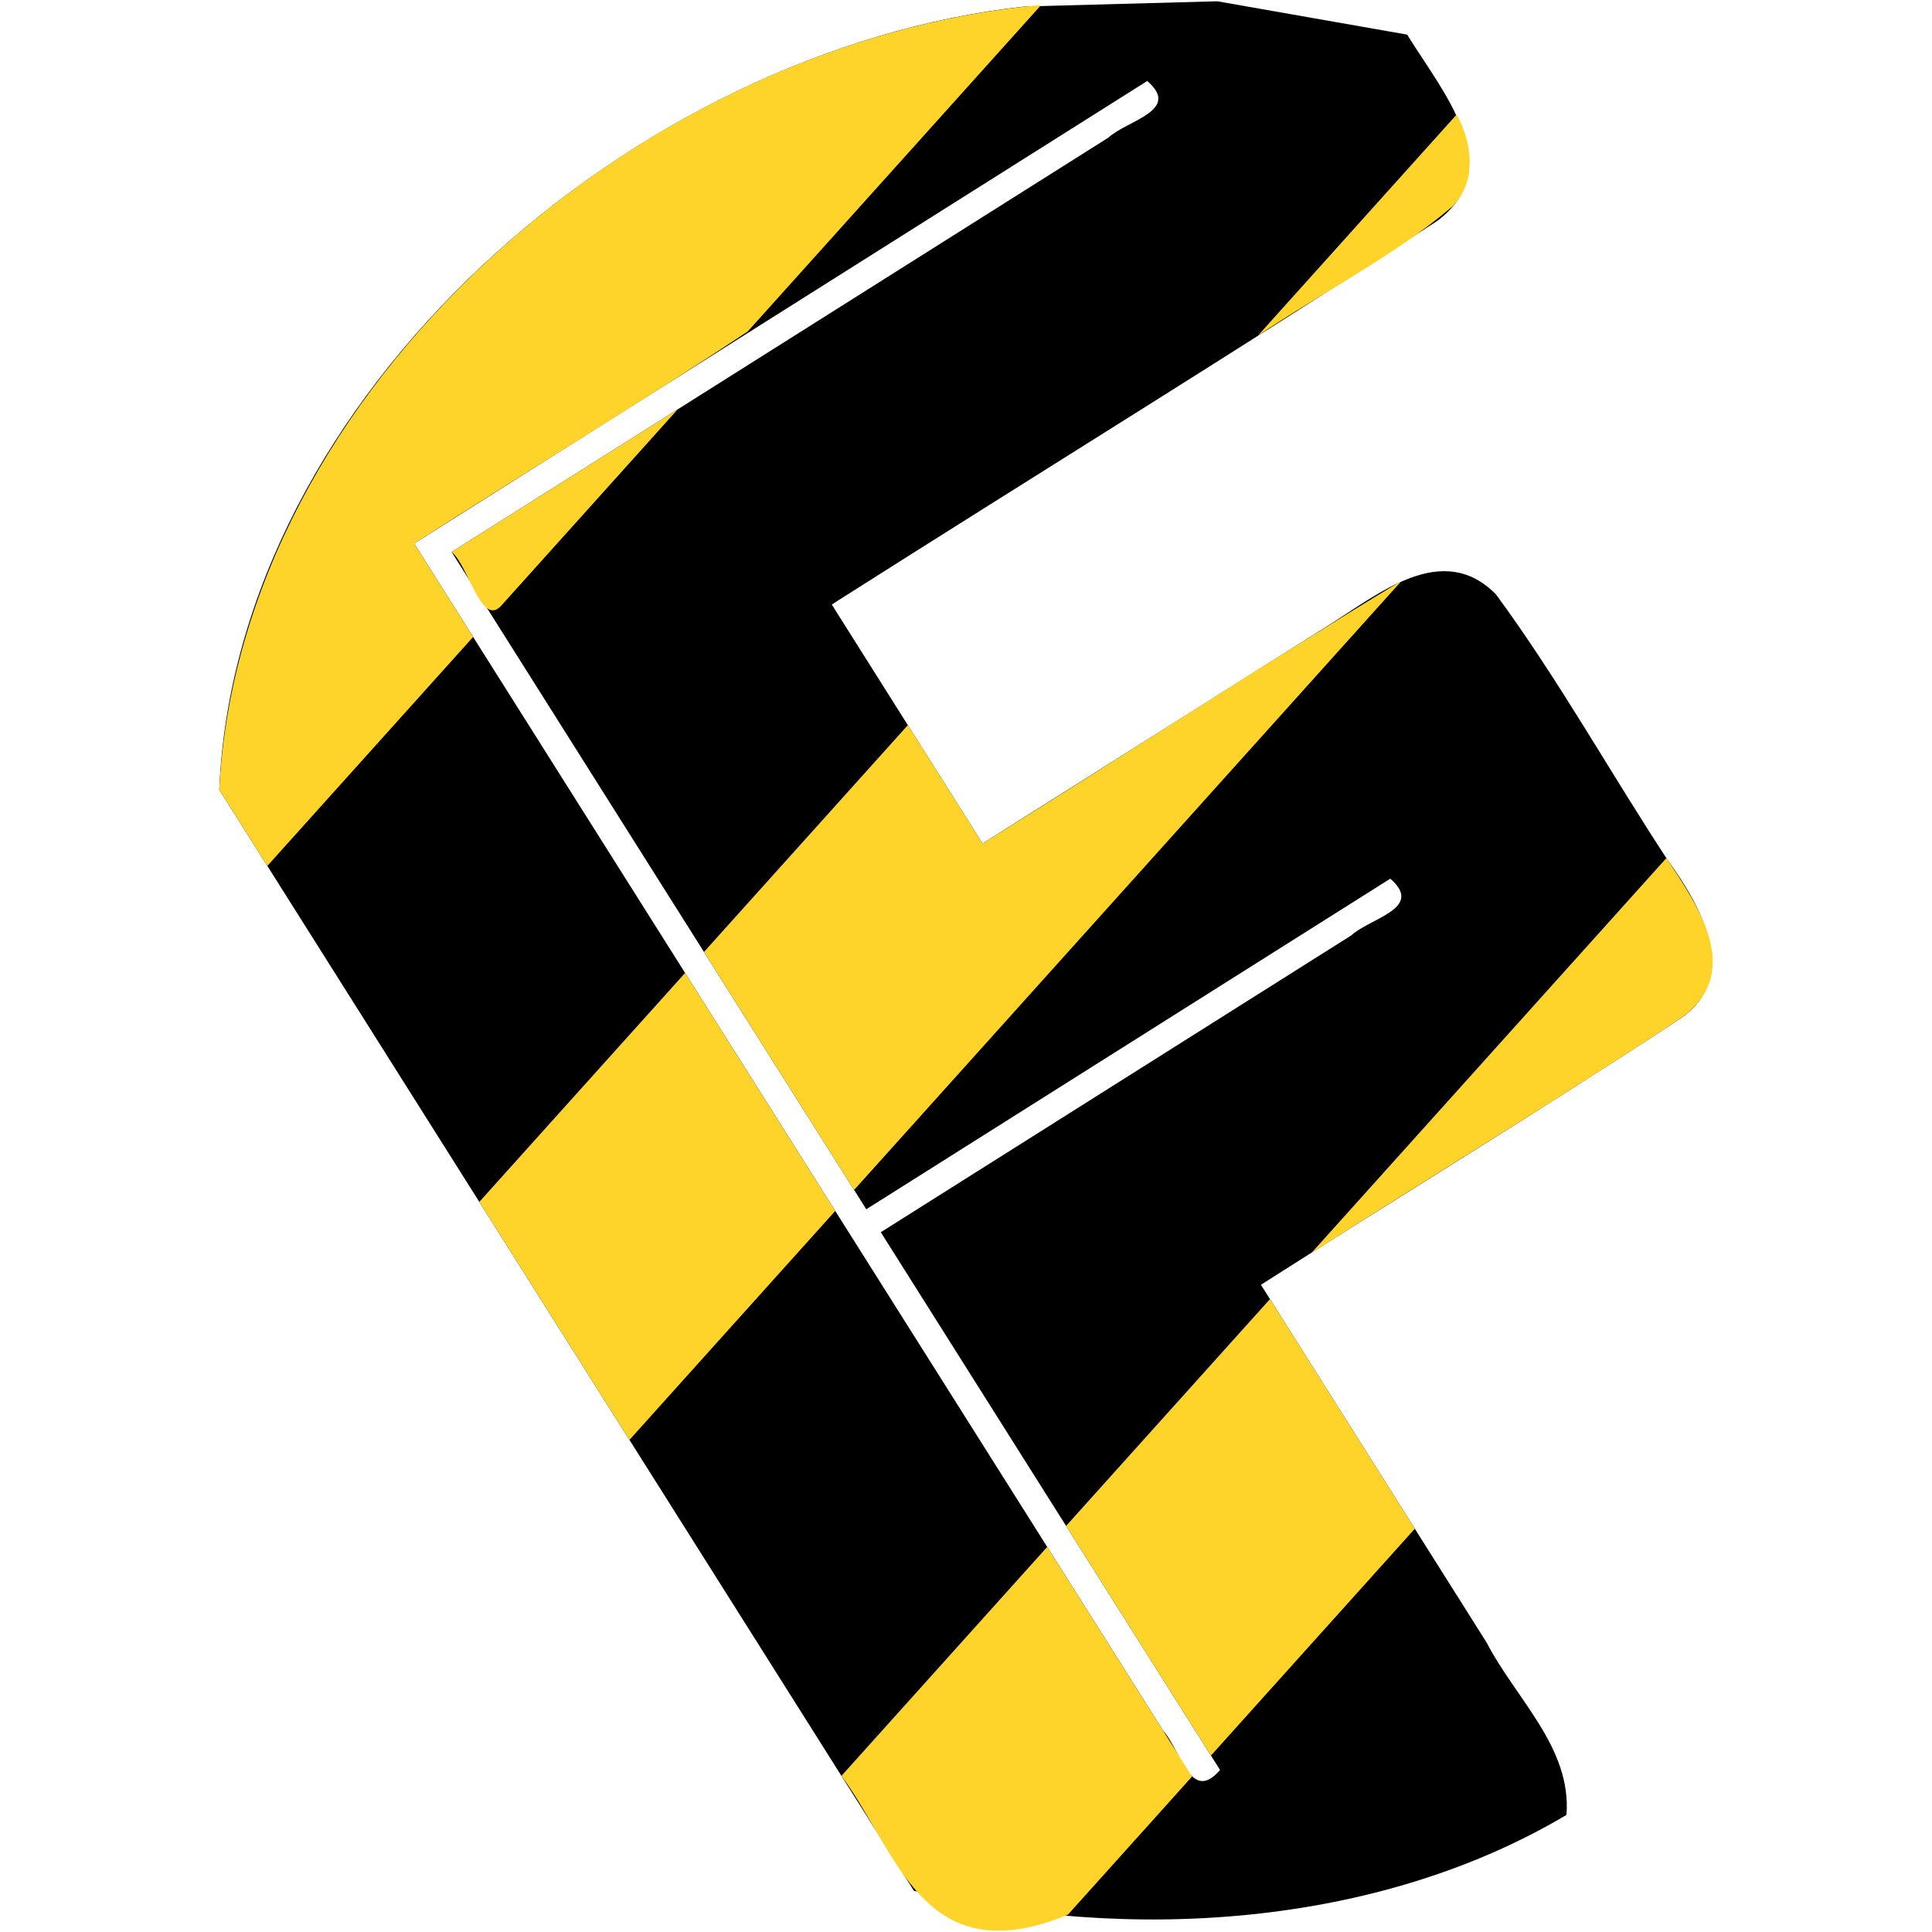
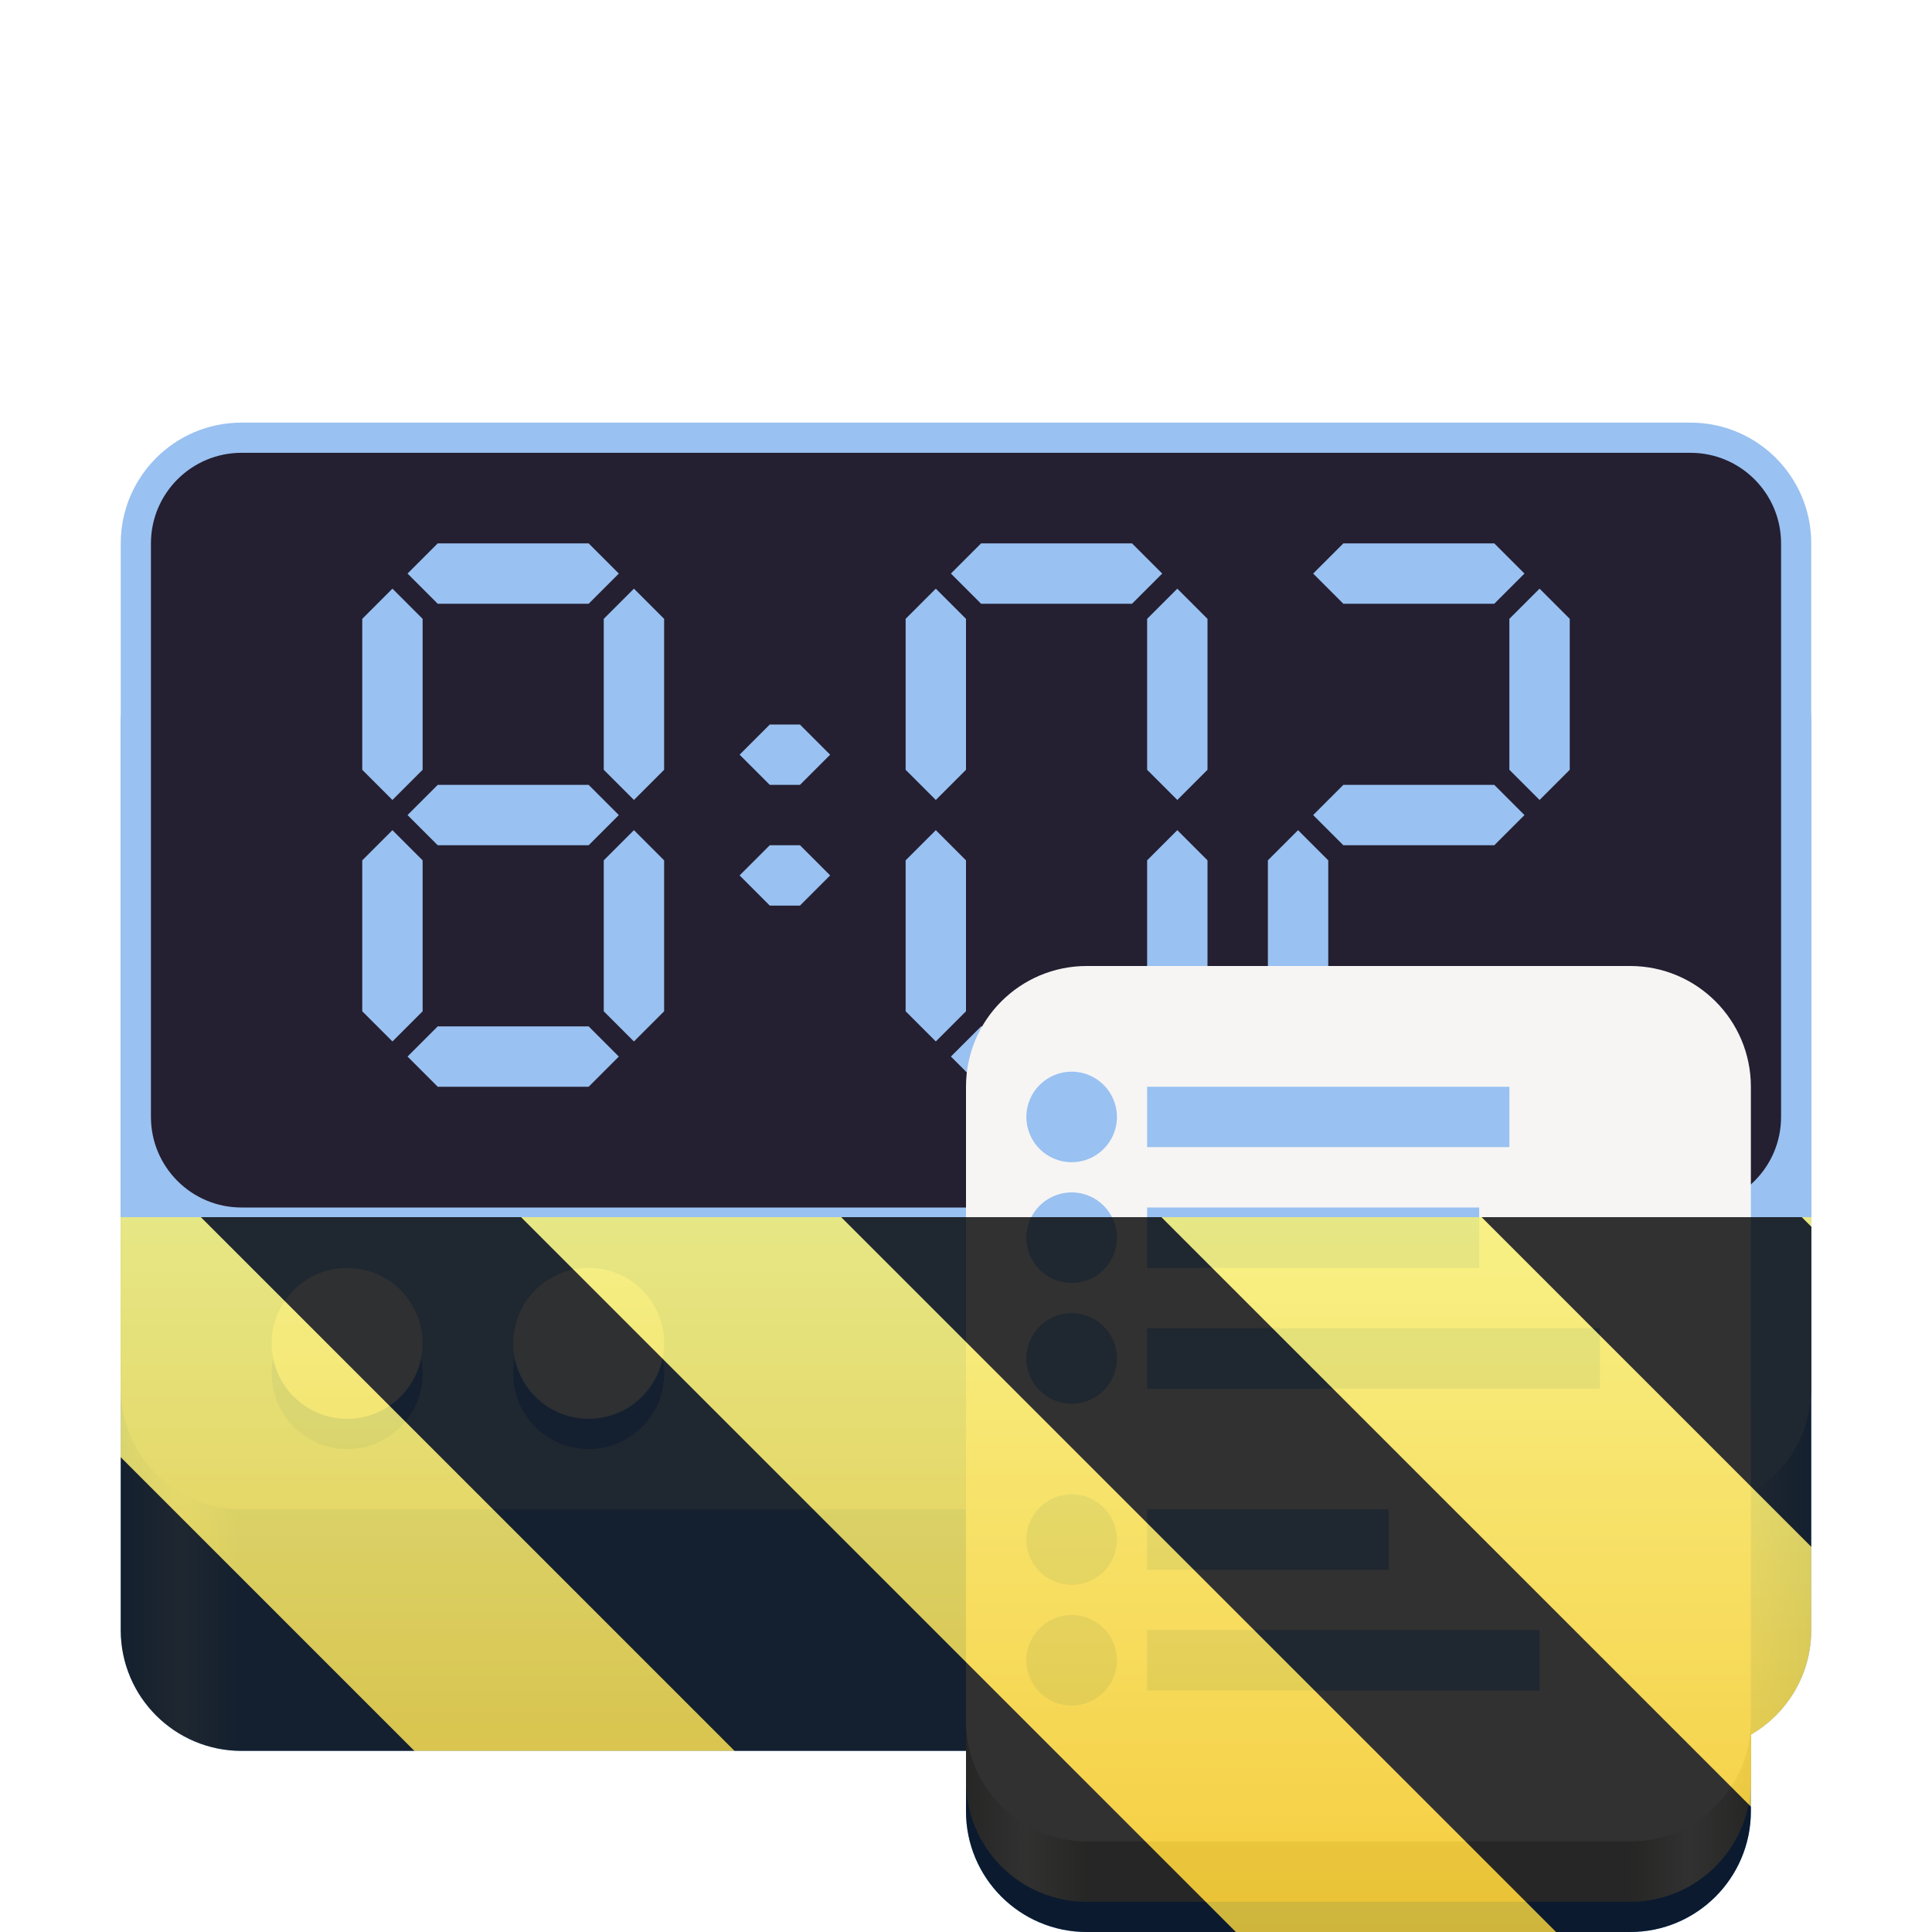
- <svg xmlns="http://www.w3.org/2000/svg" width="161mm" height="161mm" viewBox="0 0 161 161" version="1.1" id="svg5">
-   <defs id="defs2" />
-   <g id="layer1" transform="translate(-43.51223,-66.38725)">
-     <g id="g1180" transform="translate(17.18653,-0.1095494)">
-       <path id="text1508" style="font-style:normal;font-variant:normal;font-weight:800;font-stretch:normal;font-size:105.833px;line-height:1.25;font-family:Dosis;-inkscape-font-specification:'Dosis Ultra-Bold';fill:#000000;fill-opacity:1;stroke:none;stroke-width:0.566" d="m 111.713,67.038 c -32.525,3.583 -65.721,32.316 -67.115,65.268 19.298,30.588 38.596,61.176 57.893,91.764 17.91,4.357 38.644,3.017 54.373,-6.33 0.444,-5.607 -4.24,-9.694 -6.653,-14.364 -6.27,-9.938 -12.539,-19.875 -18.809,-29.813 11.631,-7.423 23.426,-14.606 34.951,-22.184 5.065,-3.487 1.707,-9.398 -1.037,-13.181 -4.825,-7.351 -9.12,-15.089 -14.322,-22.164 -4.462,-4.552 -9.841,0.001 -13.94,2.557 -9.617,6.067 -19.233,12.134 -28.85,18.201 -4.188,-6.639 -8.377,-13.279 -12.565,-19.918 16.801,-10.686 33.768,-21.129 50.463,-31.97 5.866,-4.416 0.444,-10.765 -2.339,-15.245 l -0.174,-0.277 -15.82,-2.779 z m 10.218,6.207 c 2.853,2.471 -1.673,3.272 -3.265,4.737 -18.235,11.504 -36.469,23.008 -54.704,34.513 11.518,18.258 23.037,36.515 34.555,54.773 14.555,-9.183 29.11,-18.365 43.665,-27.548 2.853,2.471 -1.673,3.272 -3.265,4.737 -13.064,8.242 -26.128,16.484 -39.192,24.725 9.424,14.938 18.849,29.876 28.273,44.814 -2.471,2.853 -3.272,-1.673 -4.737,-3.265 C 102.452,177.75 81.645,144.769 60.838,111.787 81.202,98.94 101.566,86.093 121.93,73.245 Z" />
-       <path id="path860" style="font-style:normal;font-variant:normal;font-weight:800;font-stretch:normal;font-size:105.833px;line-height:1.25;font-family:Dosis;-inkscape-font-specification:'Dosis Ultra-Bold';fill:#ffd42a;fill-opacity:1;stroke:none;stroke-width:0.566" d="M 113.094,66.908 C 79.826,69.884 46.312,98.843 44.598,132.306 c 1.335,2.117 2.671,4.233 4.006,6.35 5.716,-6.359 11.432,-12.719 17.148,-19.078 -1.638,-2.597 -3.276,-5.193 -4.914,-7.79 9.242,-5.918 18.675,-11.607 27.797,-17.667 8.153,-9.071 16.306,-18.141 24.459,-27.212 z m 34.619,9.136 c -5.52,6.141 -11.04,12.282 -16.56,18.423 5.365,-3.624 11.259,-6.558 16.192,-10.751 2.079,-2.079 1.682,-5.314 0.368,-7.673 z M 82.803,100.607 c -6.281,3.963 -12.562,7.925 -18.842,11.888 1.422,1.141 2.494,6.4 4.18,4.425 4.887,-5.437 9.775,-10.875 14.662,-16.312 z m 60.326,14.29 c -11.757,7.097 -23.265,14.627 -34.924,21.894 -2.075,-3.289 -4.15,-6.578 -6.224,-9.867 -5.663,6.301 -11.327,12.601 -16.99,18.902 4.17,6.611 8.341,13.222 12.511,19.833 15.209,-16.921 30.418,-33.842 45.628,-50.762 z m 22.064,23.104 c -9.857,10.966 -19.714,21.933 -29.571,32.899 10.225,-6.535 20.613,-12.831 30.731,-19.522 5.391,-3.842 1.484,-9.363 -1.161,-13.377 z m -81.776,9.576 c -5.716,6.359 -11.432,12.718 -17.148,19.077 4.171,6.611 8.341,13.222 12.512,19.832 5.716,-6.359 11.432,-12.718 17.148,-19.077 -4.171,-6.611 -8.341,-13.222 -12.512,-19.832 z m 48.739,27.179 c -5.663,6.301 -11.327,12.601 -16.99,18.902 4.024,6.378 8.048,12.756 12.072,19.134 5.663,-6.301 11.327,-12.601 16.99,-18.902 -4.024,-6.378 -8.048,-12.756 -12.072,-19.134 z m -18.563,20.652 c -5.716,6.359 -11.432,12.719 -17.148,19.078 4.681,6.308 6.759,16.58 18.868,11.573 3.45,-3.839 6.901,-7.678 10.351,-11.517 -4.024,-6.378 -8.047,-12.756 -12.071,-19.134 z" />
+ <svg xmlns="http://www.w3.org/2000/svg" height="128px" viewBox="0 0 128 128" width="128px">
+   <linearGradient id="a" gradientTransform="matrix(1 0 0 0.863636 0 -132.7273)" gradientUnits="userSpaceOnUse" x1="8" x2="120" y1="292" y2="292">
+     <stop offset="0" stop-color="#62a0ea" />
+     <stop offset="0.036" stop-color="#99c1f1" />
+     <stop offset="0.071" stop-color="#62a0ea" />
+     <stop offset="0.929" stop-color="#62a0ea" />
+     <stop offset="0.964" stop-color="#99c1f1" />
+     <stop offset="1" stop-color="#62a0ea" />
+   </linearGradient>
+   <linearGradient id="b" gradientTransform="matrix(-1 0 0 -1 144 -166)" gradientUnits="userSpaceOnUse" x1="28" x2="80" y1="-276" y2="-276">
+     <stop offset="0" stop-color="#c0bfbc" />
+     <stop offset="0.077" stop-color="#f6f5f4" />
+     <stop offset="0.154" stop-color="#c0bfbc" />
+     <stop offset="0.846" stop-color="#c0bfbc" />
+     <stop offset="0.923" stop-color="#f6f5f4" />
+     <stop offset="1" stop-color="#c0bfbc" />
+   </linearGradient>
+   <clipPath id="c">
+     <rect height="128" width="128" />
+   </clipPath>
+   <clipPath id="d">
+     <rect height="128" width="128" />
+   </clipPath>
+   <filter id="e" height="100%" width="100%" x="0%" y="0%">
+     <feColorMatrix in="SourceGraphic" type="matrix" values="0 0 0 0 1 0 0 0 0 1 0 0 0 0 1 0 0 0 1 0" />
+   </filter>
+   <mask id="f">
+     <g clip-path="url(#d)" filter="url(#e)">
+       <g clip-path="url(#c)">
+         <path d="m 16 40 h 96 c 4.418 0 8 3.582 8 8 v 60 c 0 4.418 -3.582 8 -8 8 h -96 c -4.418 0 -8 -3.582 -8 -8 v -60 c 0 -4.418 3.582 -8 8 -8 z m 0 0" fill="url(#a)" />
+         <path d="m 16 28 h 96 c 4.418 0 8 3.582 8 8 v 56 c 0 4.418 -3.582 8 -8 8 h -96 c -4.418 0 -8 -3.582 -8 -8 v -56 c 0 -4.418 3.582 -8 8 -8 z m 0 0" fill="#99c1f1" />
+         <path d="m 16 30 h 96 c 3.312 0 6 2.688 6 6 v 38 c 0 3.312 -2.688 6 -6 6 h -96 c -3.312 0 -6 -2.688 -6 -6 v -38 c 0 -3.312 2.688 -6 6 -6 z m 0 0" fill="#241f31" />
+         <path d="m 49 50 l 2 -2 h 2 l 2 2 l -2 2 h -2 z m 0 0" fill="#99c1f1" />
+         <path d="m 27 38 l 2 -2 h 10 l 2 2 l -2 2 h -10 z m 0 0" fill="#99c1f1" />
+         <path d="m 27 54 l 2 -2 h 10 l 2 2 l -2 2 h -10 z m 0 0" fill="#99c1f1" />
+         <path d="m 27 70 l 2 -2 h 10 l 2 2 l -2 2 h -10 z m 0 0" fill="#99c1f1" />
+         <path d="m 42 39 l 2 2 v 10 l -2 2 l -2 -2 v -10 z m 0 0" fill="#99c1f1" />
+         <path d="m 26 39 l 2 2 v 10 l -2 2 l -2 -2 v -10 z m 0 0" fill="#99c1f1" />
+         <path d="m 42 55 l 2 2 v 10 l -2 2 l -2 -2 v -10 z m 0 0" fill="#99c1f1" />
+         <path d="m 26 55 l 2 2 v 10 l -2 2 l -2 -2 v -10 z m 0 0" fill="#99c1f1" />
+         <path d="m 63 38 l 2 -2 h 10 l 2 2 l -2 2 h -10 z m 0 0" fill="#99c1f1" />
+         <path d="m 63 70 l 2 -2 h 10 l 2 2 l -2 2 h -10 z m 0 0" fill="#99c1f1" />
+         <path d="m 78 39 l 2 2 v 10 l -2 2 l -2 -2 v -10 z m 0 0" fill="#99c1f1" />
+         <path d="m 62 39 l 2 2 v 10 l -2 2 l -2 -2 v -10 z m 0 0" fill="#99c1f1" />
+         <path d="m 78 55 l 2 2 v 10 l -2 2 l -2 -2 v -10 z m 0 0" fill="#99c1f1" />
+         <path d="m 62 55 l 2 2 v 10 l -2 2 l -2 -2 v -10 z m 0 0" fill="#99c1f1" />
+         <path d="m 87 38 l 2 -2 h 10 l 2 2 l -2 2 h -10 z m 0 0" fill="#99c1f1" />
+         <path d="m 87 54 l 2 -2 h 10 l 2 2 l -2 2 h -10 z m 0 0" fill="#99c1f1" />
+         <path d="m 87 70 l 2 -2 h 10 l 2 2 l -2 2 h -10 z m 0 0" fill="#99c1f1" />
+         <path d="m 102 39 l 2 2 v 10 l -2 2 l -2 -2 v -10 z m 0 0" fill="#99c1f1" />
+         <path d="m 86 55 l 2 2 v 10 l -2 2 l -2 -2 v -10 z m 0 0" fill="#99c1f1" />
+         <path d="m 49 58 l 2 -2 h 2 l 2 2 l -2 2 h -2 z m 0 0" fill="#99c1f1" />
+         <path d="m 28 91 c 0 2.762 -2.238 5 -5 5 s -5 -2.238 -5 -5 s 2.238 -5 5 -5 s 5 2.238 5 5 z m 0 0" fill="#62a0ea" />
+         <path d="m 28 89 c 0 2.762 -2.238 5 -5 5 s -5 -2.238 -5 -5 s 2.238 -5 5 -5 s 5 2.238 5 5 z m 0 0" fill="#e7f1fc" />
+         <path d="m 44 91 c 0 2.762 -2.238 5 -5 5 s -5 -2.238 -5 -5 s 2.238 -5 5 -5 s 5 2.238 5 5 z m 0 0" fill="#62a0ea" />
+         <path d="m 44 89 c 0 2.762 -2.238 5 -5 5 s -5 -2.238 -5 -5 s 2.238 -5 5 -5 s 5 2.238 5 5 z m 0 0" fill="#e7f1fc" />
+         <path d="m 108 128 h -36 c -4.418 0 -8 -3.582 -8 -8 v -14 c 0 -4.418 3.582 -8 8 -8 h 36 c 4.418 0 8 3.582 8 8 v 14 c 0 4.418 -3.582 8 -8 8 z m 0 0" fill="#3584e4" />
+         <path d="m 108 126 h -36 c -4.418 0 -8 -3.582 -8 -8 v -24 c 0 -4.418 3.582 -8 8 -8 h 36 c 4.418 0 8 3.582 8 8 v 24 c 0 4.418 -3.582 8 -8 8 z m 0 0" fill="url(#b)" />
+         <path d="m 108 122 h -36 c -4.418 0 -8 -3.582 -8 -8 v -42 c 0 -4.418 3.582 -8 8 -8 h 36 c 4.418 0 8 3.582 8 8 v 42 c 0 4.418 -3.582 8 -8 8 z m 0 0" fill="#f6f5f4" />
+         <path d="m 74 82 c 0 1.656 -1.344 3 -3 3 s -3 -1.344 -3 -3 s 1.344 -3 3 -3 s 3 1.344 3 3 z m 0 0" fill="#99c1f1" />
+         <path d="m 76 80 h 22 v 4 h -22 z m 0 0" fill="#99c1f1" />
+         <path d="m 74 90 c 0 1.656 -1.344 3 -3 3 s -3 -1.344 -3 -3 s 1.344 -3 3 -3 s 3 1.344 3 3 z m 0 0" fill="#99c1f1" />
+         <path d="m 76 88 h 30 v 4 h -30 z m 0 0" fill="#99c1f1" />
+         <path d="m 74 102 c 0 1.656 -1.344 3 -3 3 s -3 -1.344 -3 -3 s 1.344 -3 3 -3 s 3 1.344 3 3 z m 0 0" fill="#99c1f1" />
+         <path d="m 76 100 h 16 v 4 h -16 z m 0 0" fill="#99c1f1" />
+         <path d="m 74 110 c 0 1.656 -1.344 3 -3 3 s -3 -1.344 -3 -3 s 1.344 -3 3 -3 s 3 1.344 3 3 z m 0 0" fill="#99c1f1" />
+         <path d="m 76 108 h 26 v 4 h -26 z m 0 0" fill="#99c1f1" />
+         <path d="m 74 74 c 0 1.656 -1.344 3 -3 3 s -3 -1.344 -3 -3 s 1.344 -3 3 -3 s 3 1.344 3 3 z m 0 0" fill="#99c1f1" />
+         <path d="m 76 72 h 24 v 4 h -24 z m 0 0" fill="#99c1f1" />
+       </g>
+     </g>
+   </mask>
+   <mask id="g">
+     <g filter="url(#e)">
+       <rect fill-opacity="0.8" height="128" width="128" />
+     </g>
+   </mask>
+   <linearGradient id="h" gradientTransform="matrix(0 0.37 -0.98462 0 295.385 -30.36)" gradientUnits="userSpaceOnUse" x1="300" x2="428" y1="235" y2="235">
+     <stop offset="0" stop-color="#f9f06b" />
+     <stop offset="1" stop-color="#f5c211" />
+   </linearGradient>
+   <clipPath id="i">
+     <rect height="128" width="128" />
+   </clipPath>
+   <clipPath id="j">
+     <rect height="128" width="128" />
+   </clipPath>
+   <path d="m 16 40 h 96 c 4.418 0 8 3.582 8 8 v 60 c 0 4.418 -3.582 8 -8 8 h -96 c -4.418 0 -8 -3.582 -8 -8 v -60 c 0 -4.418 3.582 -8 8 -8 z m 0 0" fill="url(#a)" />
+   <path d="m 16 28 h 96 c 4.418 0 8 3.582 8 8 v 56 c 0 4.418 -3.582 8 -8 8 h -96 c -4.418 0 -8 -3.582 -8 -8 v -56 c 0 -4.418 3.582 -8 8 -8 z m 0 0" fill="#99c1f1" />
+   <path d="m 16 30 h 96 c 3.312 0 6 2.688 6 6 v 38 c 0 3.312 -2.688 6 -6 6 h -96 c -3.312 0 -6 -2.688 -6 -6 v -38 c 0 -3.312 2.688 -6 6 -6 z m 0 0" fill="#241f31" />
+   <g fill="#99c1f1">
+     <path d="m 49 50 l 2 -2 h 2 l 2 2 l -2 2 h -2 z m 0 0" />
+     <path d="m 27 38 l 2 -2 h 10 l 2 2 l -2 2 h -10 z m 0 0" />
+     <path d="m 27 54 l 2 -2 h 10 l 2 2 l -2 2 h -10 z m 0 0" />
+     <path d="m 27 70 l 2 -2 h 10 l 2 2 l -2 2 h -10 z m 0 0" />
+     <path d="m 42 39 l 2 2 v 10 l -2 2 l -2 -2 v -10 z m 0 0" />
+     <path d="m 26 39 l 2 2 v 10 l -2 2 l -2 -2 v -10 z m 0 0" />
+     <path d="m 42 55 l 2 2 v 10 l -2 2 l -2 -2 v -10 z m 0 0" />
+     <path d="m 26 55 l 2 2 v 10 l -2 2 l -2 -2 v -10 z m 0 0" />
+     <path d="m 63 38 l 2 -2 h 10 l 2 2 l -2 2 h -10 z m 0 0" />
+     <path d="m 63 70 l 2 -2 h 10 l 2 2 l -2 2 h -10 z m 0 0" />
+     <path d="m 78 39 l 2 2 v 10 l -2 2 l -2 -2 v -10 z m 0 0" />
+     <path d="m 62 39 l 2 2 v 10 l -2 2 l -2 -2 v -10 z m 0 0" />
+     <path d="m 78 55 l 2 2 v 10 l -2 2 l -2 -2 v -10 z m 0 0" />
+     <path d="m 62 55 l 2 2 v 10 l -2 2 l -2 -2 v -10 z m 0 0" />
+     <path d="m 87 38 l 2 -2 h 10 l 2 2 l -2 2 h -10 z m 0 0" />
+     <path d="m 87 54 l 2 -2 h 10 l 2 2 l -2 2 h -10 z m 0 0" />
+     <path d="m 87 70 l 2 -2 h 10 l 2 2 l -2 2 h -10 z m 0 0" />
+     <path d="m 102 39 l 2 2 v 10 l -2 2 l -2 -2 v -10 z m 0 0" />
+     <path d="m 86 55 l 2 2 v 10 l -2 2 l -2 -2 v -10 z m 0 0" />
+     <path d="m 49 58 l 2 -2 h 2 l 2 2 l -2 2 h -2 z m 0 0" />
+   </g>
+   <path d="m 28 91 c 0 2.762 -2.238 5 -5 5 s -5 -2.238 -5 -5 s 2.238 -5 5 -5 s 5 2.238 5 5 z m 0 0" fill="#62a0ea" />
+   <path d="m 28 89 c 0 2.762 -2.238 5 -5 5 s -5 -2.238 -5 -5 s 2.238 -5 5 -5 s 5 2.238 5 5 z m 0 0" fill="#e7f1fc" />
+   <path d="m 44 91 c 0 2.762 -2.238 5 -5 5 s -5 -2.238 -5 -5 s 2.238 -5 5 -5 s 5 2.238 5 5 z m 0 0" fill="#62a0ea" />
+   <path d="m 44 89 c 0 2.762 -2.238 5 -5 5 s -5 -2.238 -5 -5 s 2.238 -5 5 -5 s 5 2.238 5 5 z m 0 0" fill="#e7f1fc" />
+   <path d="m 108 128 h -36 c -4.418 0 -8 -3.582 -8 -8 v -14 c 0 -4.418 3.582 -8 8 -8 h 36 c 4.418 0 8 3.582 8 8 v 14 c 0 4.418 -3.582 8 -8 8 z m 0 0" fill="#3584e4" />
+   <path d="m 108 126 h -36 c -4.418 0 -8 -3.582 -8 -8 v -24 c 0 -4.418 3.582 -8 8 -8 h 36 c 4.418 0 8 3.582 8 8 v 24 c 0 4.418 -3.582 8 -8 8 z m 0 0" fill="url(#b)" />
+   <path d="m 108 122 h -36 c -4.418 0 -8 -3.582 -8 -8 v -42 c 0 -4.418 3.582 -8 8 -8 h 36 c 4.418 0 8 3.582 8 8 v 42 c 0 4.418 -3.582 8 -8 8 z m 0 0" fill="#f6f5f4" />
+   <path d="m 74 82 c 0 1.656 -1.344 3 -3 3 s -3 -1.344 -3 -3 s 1.344 -3 3 -3 s 3 1.344 3 3 z m 0 0" fill="#99c1f1" />
+   <path d="m 76 80 h 22 v 4 h -22 z m 0 0" fill="#99c1f1" />
+   <path d="m 74 90 c 0 1.656 -1.344 3 -3 3 s -3 -1.344 -3 -3 s 1.344 -3 3 -3 s 3 1.344 3 3 z m 0 0" fill="#99c1f1" />
+   <path d="m 76 88 h 30 v 4 h -30 z m 0 0" fill="#99c1f1" />
+   <path d="m 74 102 c 0 1.656 -1.344 3 -3 3 s -3 -1.344 -3 -3 s 1.344 -3 3 -3 s 3 1.344 3 3 z m 0 0" fill="#99c1f1" />
+   <path d="m 76 100 h 16 v 4 h -16 z m 0 0" fill="#99c1f1" />
+   <path d="m 74 110 c 0 1.656 -1.344 3 -3 3 s -3 -1.344 -3 -3 s 1.344 -3 3 -3 s 3 1.344 3 3 z m 0 0" fill="#99c1f1" />
+   <path d="m 76 108 h 26 v 4 h -26 z m 0 0" fill="#99c1f1" />
+   <path d="m 74 74 c 0 1.656 -1.344 3 -3 3 s -3 -1.344 -3 -3 s 1.344 -3 3 -3 s 3 1.344 3 3 z m 0 0" fill="#99c1f1" />
+   <path d="m 76 72 h 24 v 4 h -24 z m 0 0" fill="#99c1f1" />
+   <g clip-path="url(#j)" mask="url(#f)">
+     <g clip-path="url(#i)" mask="url(#g)">
+       <path d="m 128 80.641 v 47.359 h -128 v -47.359 z m 0 0" fill="url(#h)" />
+       <path d="m 13.309 80.641 l 47.355 47.359 h 21.215 l -47.359 -47.359 z m 42.422 0 l 47.363 47.359 h 21.215 l -47.363 -47.359 z m 42.43 0 l 29.84 29.84 v -21.211 l -8.629 -8.629 z m -98.16 7.906 v 21.215 l 18.238 18.238 h 21.215 z m 0 0" />
    </g>
  </g>
</svg>
